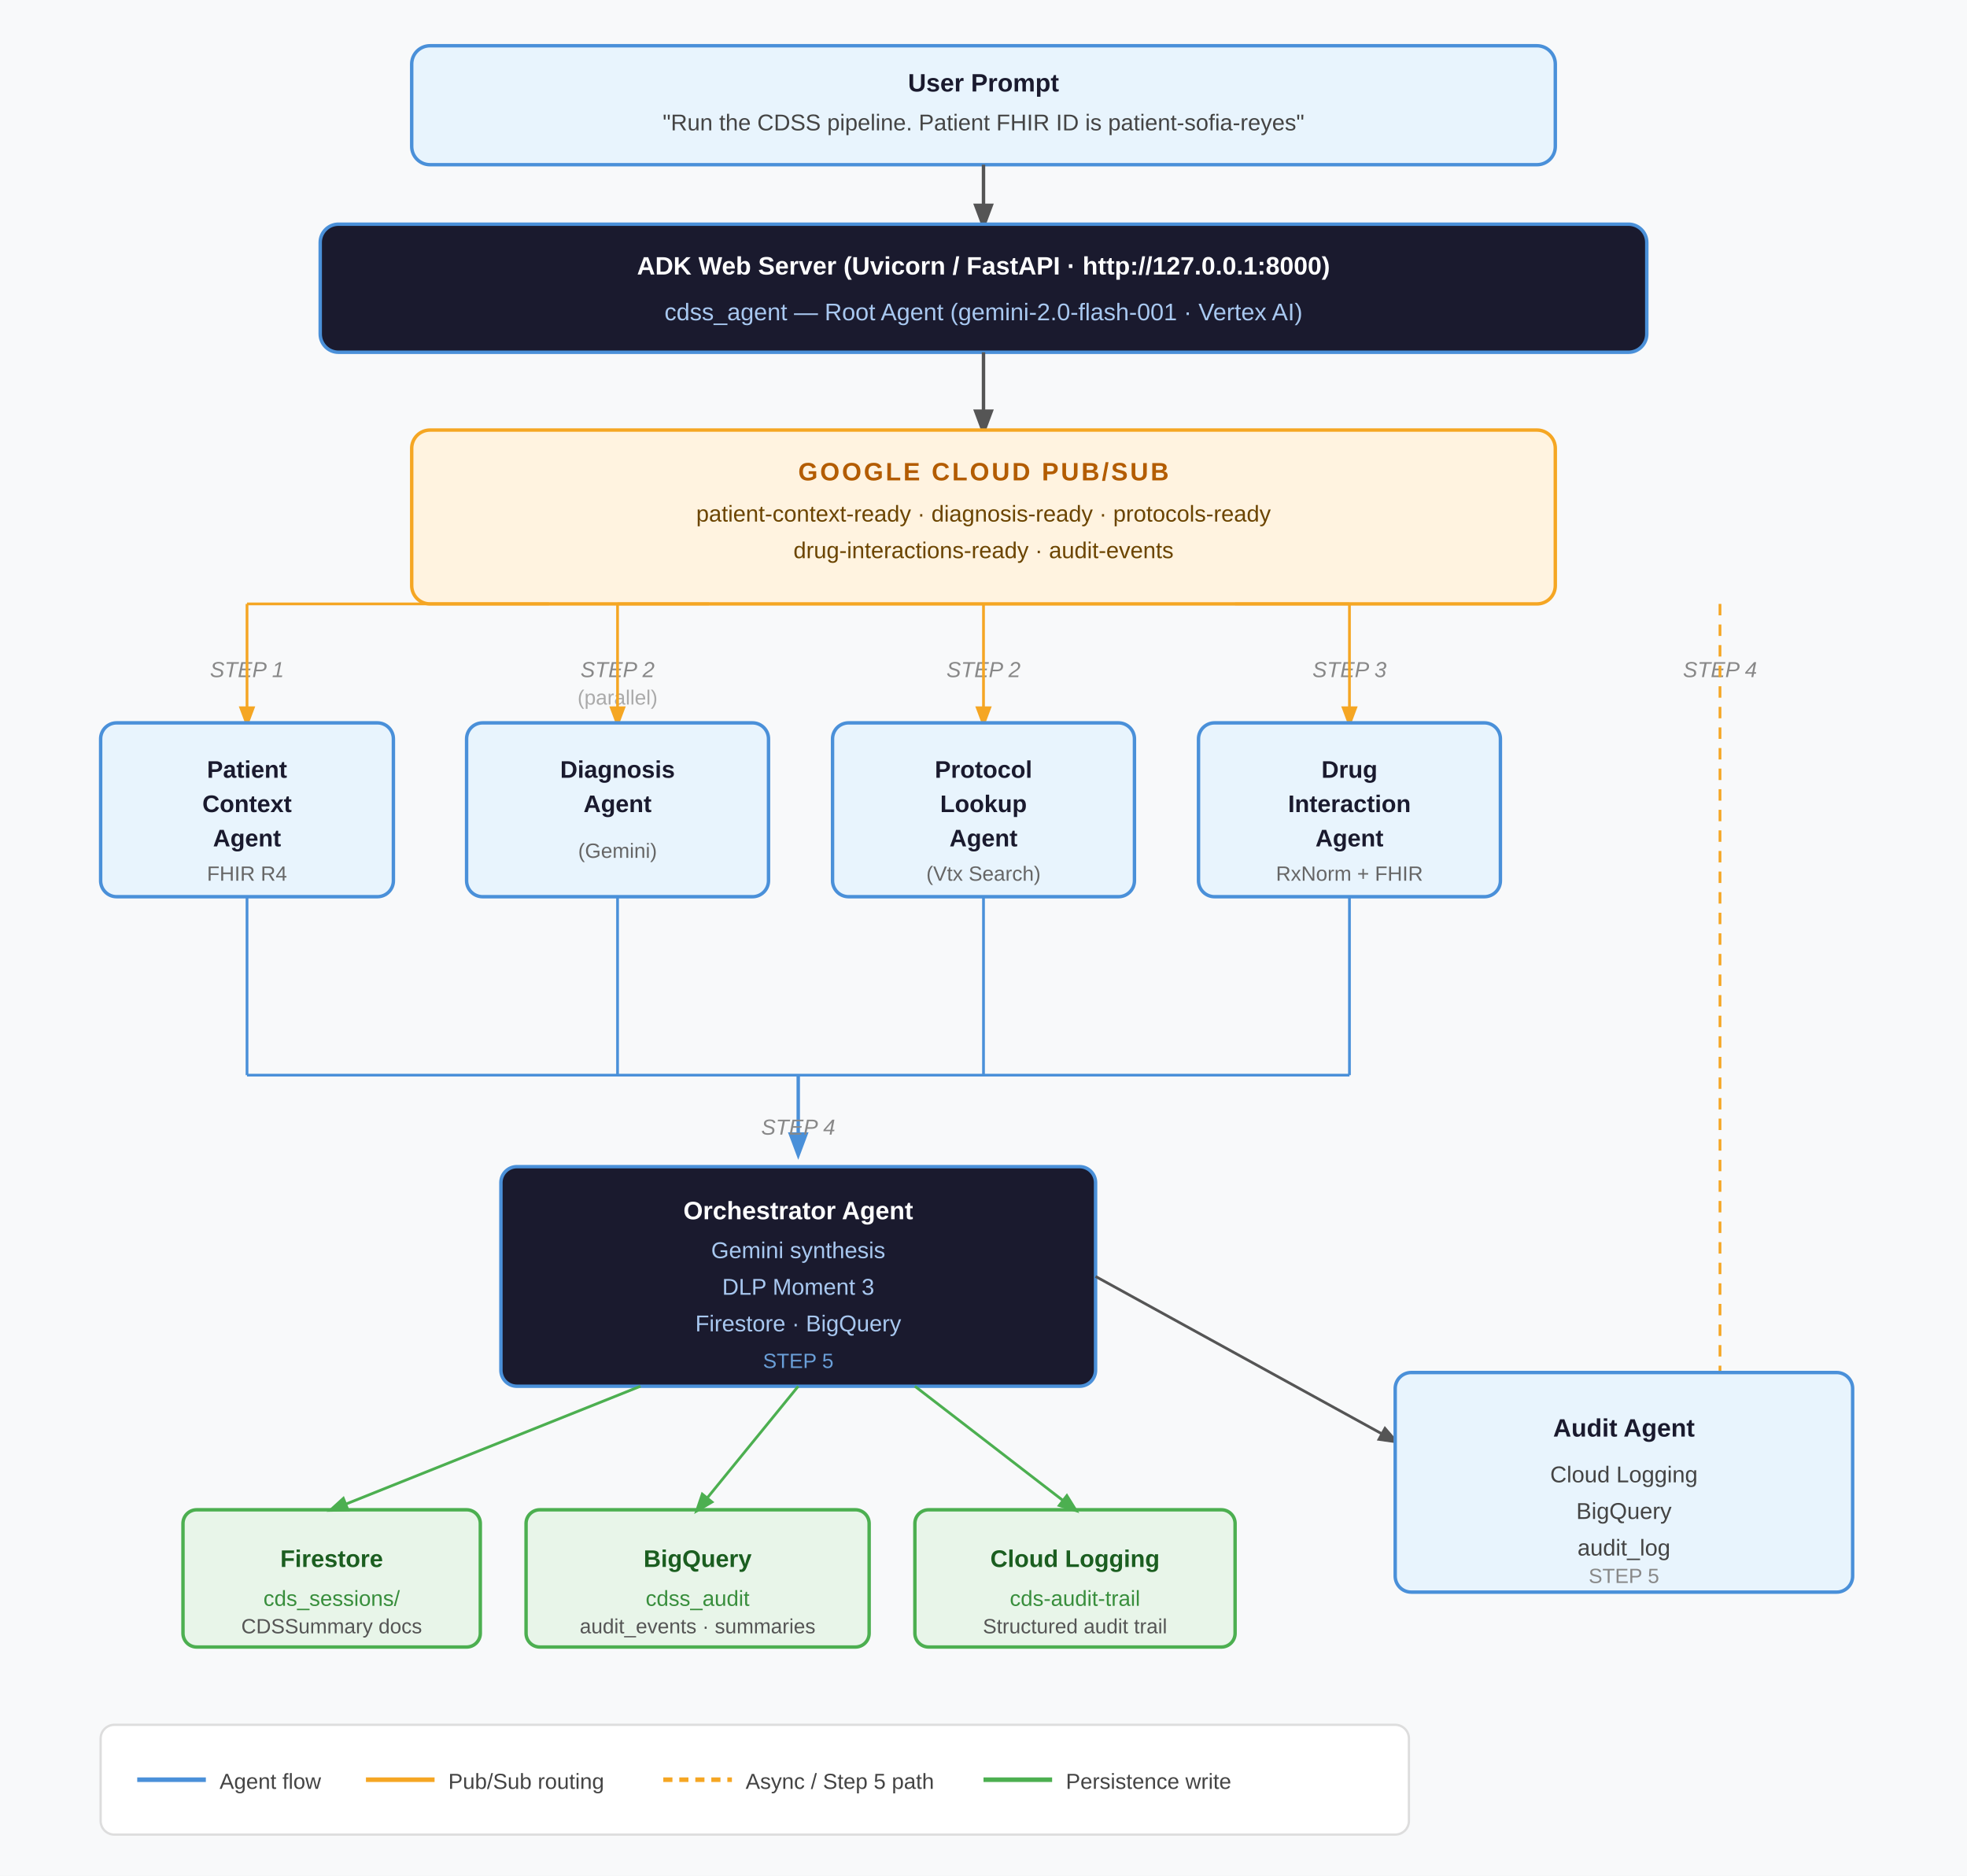
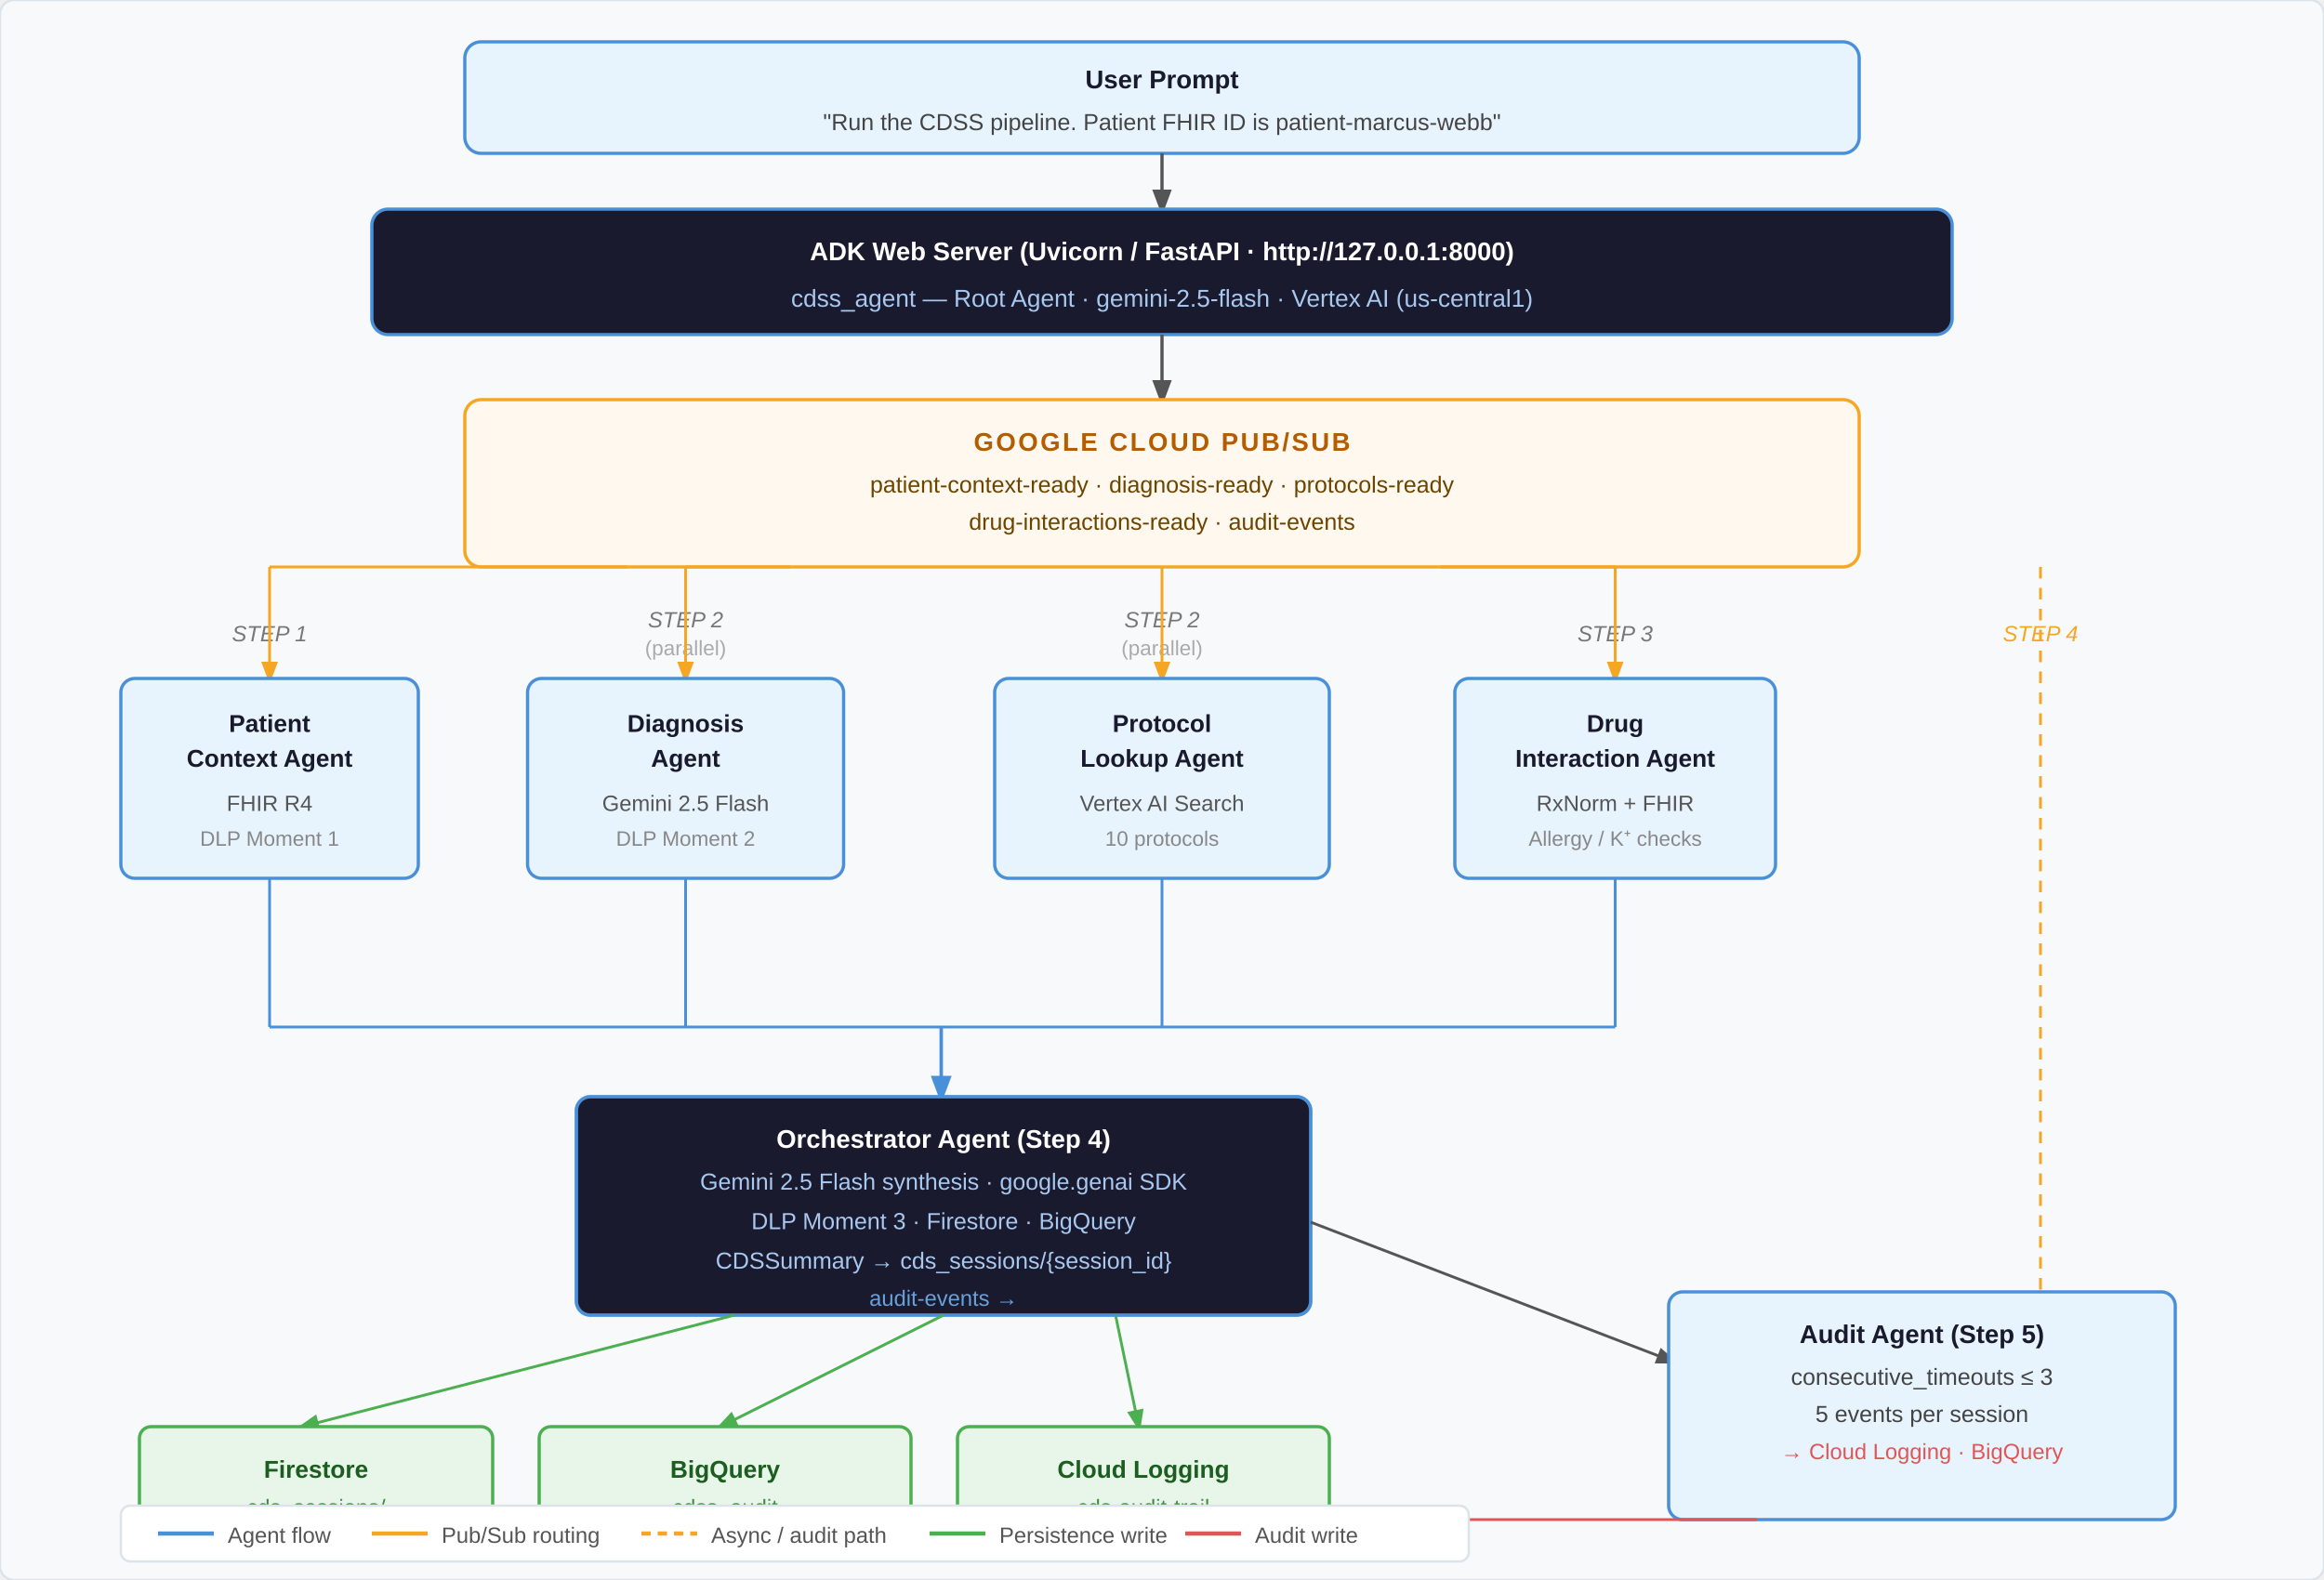
- <svg xmlns="http://www.w3.org/2000/svg" viewBox="0 0 860 820" font-family="'Segoe UI', Arial, sans-serif">
-   <rect width="860" height="820" fill="#f8f9fa" />
-   <rect x="180" y="20" width="500" height="52" rx="8" fill="#e8f4fd" stroke="#4a90d9" stroke-width="1.5" />
-   <text x="430" y="40" text-anchor="middle" font-size="11" fill="#1a1a2e" font-weight="600">User Prompt</text>
-   <text x="430" y="57" text-anchor="middle" font-size="10" fill="#444">"Run the CDSS pipeline. Patient FHIR ID is patient-sofia-reyes"</text>
-   <line x1="430" y1="72" x2="430" y2="98" stroke="#555" stroke-width="1.5" marker-end="url(#arrow)" />
-   <rect x="140" y="98" width="580" height="56" rx="8" fill="#1a1a2e" stroke="#4a90d9" stroke-width="1.5" />
-   <text x="430" y="120" text-anchor="middle" font-size="11" fill="#ffffff" font-weight="600">ADK Web Server  (Uvicorn / FastAPI · http://127.0.0.1:8000)</text>
-   <text x="430" y="140" text-anchor="middle" font-size="10.5" fill="#a8c8f0">cdss_agent — Root Agent  (gemini-2.0-flash-001 · Vertex AI)</text>
-   <line x1="430" y1="154" x2="430" y2="188" stroke="#555" stroke-width="1.5" marker-end="url(#arrow)" />
-   <rect x="180" y="188" width="500" height="76" rx="8" fill="#fff3e0" stroke="#f5a623" stroke-width="1.5" />
-   <text x="430" y="210" text-anchor="middle" font-size="11" fill="#b35c00" font-weight="700" letter-spacing="1">GOOGLE CLOUD PUB/SUB</text>
-   <text x="430" y="228" text-anchor="middle" font-size="10" fill="#6b4400">patient-context-ready · diagnosis-ready · protocols-ready</text>
-   <text x="430" y="244" text-anchor="middle" font-size="10" fill="#6b4400">drug-interactions-ready · audit-events</text>
-   <text x="108" y="296" text-anchor="middle" font-size="9.5" fill="#888" font-style="italic">STEP 1</text>
-   <text x="270" y="296" text-anchor="middle" font-size="9.5" fill="#888" font-style="italic">STEP 2</text>
-   <text x="430" y="296" text-anchor="middle" font-size="9.5" fill="#888" font-style="italic">STEP 2</text>
-   <text x="590" y="296" text-anchor="middle" font-size="9.5" fill="#888" font-style="italic">STEP 3</text>
-   <text x="752" y="296" text-anchor="middle" font-size="9.5" fill="#888" font-style="italic">STEP 4</text>
-   <text x="270" y="308" text-anchor="middle" font-size="9" fill="#aaa">(parallel)</text>
-   <line x1="240" y1="264" x2="108" y2="264" stroke="#f5a623" stroke-width="1.2" />
-   <line x1="108" y1="264" x2="108" y2="316" stroke="#f5a623" stroke-width="1.2" marker-end="url(#arrowOrange)" />
-   <line x1="310" y1="264" x2="270" y2="264" stroke="#f5a623" stroke-width="1.2" />
-   <line x1="270" y1="264" x2="270" y2="316" stroke="#f5a623" stroke-width="1.2" marker-end="url(#arrowOrange)" />
-   <line x1="430" y1="264" x2="430" y2="316" stroke="#f5a623" stroke-width="1.2" marker-end="url(#arrowOrange)" />
-   <line x1="540" y1="264" x2="590" y2="264" stroke="#f5a623" stroke-width="1.2" />
-   <line x1="590" y1="264" x2="590" y2="316" stroke="#f5a623" stroke-width="1.2" marker-end="url(#arrowOrange)" />
-   <rect x="44" y="316" width="128" height="76" rx="7" fill="#e8f4fd" stroke="#4a90d9" stroke-width="1.5" />
-   <text x="108" y="340" text-anchor="middle" font-size="10.5" fill="#1a1a2e" font-weight="600">Patient</text>
-   <text x="108" y="355" text-anchor="middle" font-size="10.5" fill="#1a1a2e" font-weight="600">Context</text>
-   <text x="108" y="370" text-anchor="middle" font-size="10.5" fill="#1a1a2e" font-weight="600">Agent</text>
-   <text x="108" y="385" text-anchor="middle" font-size="9" fill="#666">FHIR R4</text>
-   <rect x="204" y="316" width="132" height="76" rx="7" fill="#e8f4fd" stroke="#4a90d9" stroke-width="1.5" />
-   <text x="270" y="340" text-anchor="middle" font-size="10.5" fill="#1a1a2e" font-weight="600">Diagnosis</text>
-   <text x="270" y="355" text-anchor="middle" font-size="10.5" fill="#1a1a2e" font-weight="600">Agent</text>
-   <text x="270" y="375" text-anchor="middle" font-size="9" fill="#666">(Gemini)</text>
-   <rect x="364" y="316" width="132" height="76" rx="7" fill="#e8f4fd" stroke="#4a90d9" stroke-width="1.5" />
-   <text x="430" y="340" text-anchor="middle" font-size="10.5" fill="#1a1a2e" font-weight="600">Protocol</text>
-   <text x="430" y="355" text-anchor="middle" font-size="10.5" fill="#1a1a2e" font-weight="600">Lookup</text>
-   <text x="430" y="370" text-anchor="middle" font-size="10.5" fill="#1a1a2e" font-weight="600">Agent</text>
-   <text x="430" y="385" text-anchor="middle" font-size="9" fill="#666">(Vtx Search)</text>
-   <rect x="524" y="316" width="132" height="76" rx="7" fill="#e8f4fd" stroke="#4a90d9" stroke-width="1.5" />
-   <text x="590" y="340" text-anchor="middle" font-size="10.5" fill="#1a1a2e" font-weight="600">Drug</text>
-   <text x="590" y="355" text-anchor="middle" font-size="10.5" fill="#1a1a2e" font-weight="600">Interaction</text>
-   <text x="590" y="370" text-anchor="middle" font-size="10.5" fill="#1a1a2e" font-weight="600">Agent</text>
-   <text x="590" y="385" text-anchor="middle" font-size="9" fill="#666">RxNorm + FHIR</text>
-   <line x1="108" y1="392" x2="108" y2="470" stroke="#4a90d9" stroke-width="1.2" />
-   <line x1="270" y1="392" x2="270" y2="470" stroke="#4a90d9" stroke-width="1.2" />
-   <line x1="430" y1="392" x2="430" y2="470" stroke="#4a90d9" stroke-width="1.2" />
-   <line x1="590" y1="392" x2="590" y2="470" stroke="#4a90d9" stroke-width="1.2" />
-   <line x1="108" y1="470" x2="590" y2="470" stroke="#4a90d9" stroke-width="1.2" />
-   <line x1="349" y1="470" x2="349" y2="504" stroke="#4a90d9" stroke-width="1.5" marker-end="url(#arrowBlue)" />
-   <text x="349" y="496" text-anchor="middle" font-size="9.5" fill="#888" font-style="italic">STEP 4</text>
-   <rect x="219" y="510" width="260" height="96" rx="7" fill="#1a1a2e" stroke="#4a90d9" stroke-width="1.5" />
-   <text x="349" y="533" text-anchor="middle" font-size="11" fill="#ffffff" font-weight="600">Orchestrator Agent</text>
-   <text x="349" y="550" text-anchor="middle" font-size="10" fill="#a8c8f0">Gemini synthesis</text>
-   <text x="349" y="566" text-anchor="middle" font-size="10" fill="#a8c8f0">DLP Moment 3</text>
-   <text x="349" y="582" text-anchor="middle" font-size="10" fill="#a8c8f0">Firestore · BigQuery</text>
-   <text x="349" y="598" text-anchor="middle" font-size="9" fill="#6a9fd8">STEP 5</text>
-   <line x1="752" y1="264" x2="752" y2="630" stroke="#f5a623" stroke-width="1.2" stroke-dasharray="5,4" />
-   <line x1="752" y1="630" x2="700" y2="630" stroke="#f5a623" stroke-width="1.2" marker-end="url(#arrowOrange)" />
-   <line x1="479" y1="558" x2="610" y2="630" stroke="#555" stroke-width="1.2" marker-end="url(#arrow)" />
-   <rect x="610" y="600" width="200" height="96" rx="7" fill="#e8f4fd" stroke="#4a90d9" stroke-width="1.5" />
-   <text x="710" y="628" text-anchor="middle" font-size="11" fill="#1a1a2e" font-weight="600">Audit Agent</text>
-   <text x="710" y="648" text-anchor="middle" font-size="10" fill="#444">Cloud Logging</text>
-   <text x="710" y="664" text-anchor="middle" font-size="10" fill="#444">BigQuery</text>
-   <text x="710" y="680" text-anchor="middle" font-size="10" fill="#444">audit_log</text>
-   <text x="710" y="692" text-anchor="middle" font-size="9" fill="#888">STEP 5</text>
-   <rect x="80" y="660" width="130" height="60" rx="6" fill="#e8f5e9" stroke="#4caf50" stroke-width="1.5" />
-   <text x="145" y="685" text-anchor="middle" font-size="10.5" fill="#1b5e20" font-weight="600">Firestore</text>
-   <text x="145" y="702" text-anchor="middle" font-size="9.5" fill="#388e3c">cds_sessions/</text>
-   <text x="145" y="714" text-anchor="middle" font-size="9" fill="#555">CDSSummary docs</text>
-   <rect x="230" y="660" width="150" height="60" rx="6" fill="#e8f5e9" stroke="#4caf50" stroke-width="1.5" />
-   <text x="305" y="685" text-anchor="middle" font-size="10.5" fill="#1b5e20" font-weight="600">BigQuery</text>
-   <text x="305" y="702" text-anchor="middle" font-size="9.5" fill="#388e3c">cdss_audit</text>
-   <text x="305" y="714" text-anchor="middle" font-size="9" fill="#555">audit_events · summaries</text>
-   <rect x="400" y="660" width="140" height="60" rx="6" fill="#e8f5e9" stroke="#4caf50" stroke-width="1.5" />
-   <text x="470" y="685" text-anchor="middle" font-size="10.5" fill="#1b5e20" font-weight="600">Cloud Logging</text>
-   <text x="470" y="702" text-anchor="middle" font-size="9.5" fill="#388e3c">cds-audit-trail</text>
-   <text x="470" y="714" text-anchor="middle" font-size="9" fill="#555">Structured audit trail</text>
-   <line x1="280" y1="606" x2="145" y2="660" stroke="#4caf50" stroke-width="1.2" marker-end="url(#arrowGreen)" />
-   <line x1="349" y1="606" x2="305" y2="660" stroke="#4caf50" stroke-width="1.2" marker-end="url(#arrowGreen)" />
-   <line x1="400" y1="606" x2="470" y2="660" stroke="#4caf50" stroke-width="1.2" marker-end="url(#arrowGreen)" />
-   <rect x="44" y="754" width="572" height="48" rx="6" fill="#ffffff" stroke="#ddd" stroke-width="1" />
-   <line x1="60" y1="778" x2="90" y2="778" stroke="#4a90d9" stroke-width="2" />
-   <text x="96" y="782" font-size="9.5" fill="#444">Agent flow</text>
-   <line x1="160" y1="778" x2="190" y2="778" stroke="#f5a623" stroke-width="2" />
-   <text x="196" y="782" font-size="9.5" fill="#444">Pub/Sub routing</text>
-   <line x1="290" y1="778" x2="320" y2="778" stroke="#f5a623" stroke-width="2" stroke-dasharray="4,3" />
-   <text x="326" y="782" font-size="9.5" fill="#444">Async / Step 5 path</text>
-   <line x1="430" y1="778" x2="460" y2="778" stroke="#4caf50" stroke-width="2" />
-   <text x="466" y="782" font-size="9.5" fill="#444">Persistence write</text>
+ <svg xmlns="http://www.w3.org/2000/svg" viewBox="0 0 1000 680" font-family="'Segoe UI', Arial, sans-serif">
  <defs>
    <marker id="arrow" markerWidth="8" markerHeight="8" refX="6" refY="3" orient="auto">
      <path d="M0,0 L0,6 L8,3 z" fill="#555" />
    </marker>
    <marker id="arrowBlue" markerWidth="8" markerHeight="8" refX="6" refY="3" orient="auto">
      <path d="M0,0 L0,6 L8,3 z" fill="#4a90d9" />
    </marker>
    <marker id="arrowOrange" markerWidth="8" markerHeight="8" refX="6" refY="3" orient="auto">
      <path d="M0,0 L0,6 L8,3 z" fill="#f5a623" />
    </marker>
    <marker id="arrowGreen" markerWidth="8" markerHeight="8" refX="6" refY="3" orient="auto">
      <path d="M0,0 L0,6 L8,3 z" fill="#4caf50" />
    </marker>
+     <marker id="arrowRed" markerWidth="8" markerHeight="8" refX="6" refY="3" orient="auto">
+       <path d="M0,0 L0,6 L8,3 z" fill="#e05555" />
+     </marker>
  </defs>
+   <rect width="1000" height="680" fill="#f8f9fa" rx="6" />
+   <rect width="1000" height="680" fill="none" stroke="#dde3ea" stroke-width="1" rx="6" />
+   <rect x="200" y="18" width="600" height="48" rx="7" fill="#e8f4fd" stroke="#4a90d9" stroke-width="1.4" />
+   <text x="500" y="38" text-anchor="middle" font-size="11" fill="#1a1a2e" font-weight="600">User Prompt</text>
+   <text x="500" y="56" text-anchor="middle" font-size="10" fill="#444">"Run the CDSS pipeline. Patient FHIR ID is patient-marcus-webb"</text>
+   <line x1="500" y1="66" x2="500" y2="90" stroke="#555" stroke-width="1.4" marker-end="url(#arrow)" />
+   <rect x="160" y="90" width="680" height="54" rx="7" fill="#1a1a2e" stroke="#4a90d9" stroke-width="1.4" />
+   <text x="500" y="112" text-anchor="middle" font-size="11" fill="#fff" font-weight="600">ADK Web Server  (Uvicorn / FastAPI · http://127.0.0.1:8000)</text>
+   <text x="500" y="132" text-anchor="middle" font-size="10.5" fill="#a8c8f0">cdss_agent — Root Agent  ·  gemini-2.5-flash  ·  Vertex AI (us-central1)</text>
+   <line x1="500" y1="144" x2="500" y2="172" stroke="#555" stroke-width="1.4" marker-end="url(#arrow)" />
+   <rect x="200" y="172" width="600" height="72" rx="7" fill="#fff8ee" stroke="#f5a623" stroke-width="1.4" />
+   <text x="500" y="194" text-anchor="middle" font-size="11" fill="#b35c00" font-weight="700" letter-spacing="1">GOOGLE CLOUD PUB/SUB</text>
+   <text x="500" y="212" text-anchor="middle" font-size="10" fill="#6b4400">patient-context-ready · diagnosis-ready · protocols-ready</text>
+   <text x="500" y="228" text-anchor="middle" font-size="10" fill="#6b4400">drug-interactions-ready · audit-events</text>
+   <text x="116" y="276" text-anchor="middle" font-size="9.5" fill="#777" font-style="italic">STEP 1</text>
+   <text x="295" y="270" text-anchor="middle" font-size="9.5" fill="#777" font-style="italic">STEP 2</text>
+   <text x="295" y="282" text-anchor="middle" font-size="9" fill="#aaa">(parallel)</text>
+   <text x="500" y="270" text-anchor="middle" font-size="9.5" fill="#777" font-style="italic">STEP 2</text>
+   <text x="500" y="282" text-anchor="middle" font-size="9" fill="#aaa">(parallel)</text>
+   <text x="695" y="276" text-anchor="middle" font-size="9.5" fill="#777" font-style="italic">STEP 3</text>
+   <text x="878" y="276" text-anchor="middle" font-size="9.5" fill="#f5a623" font-style="italic">STEP 4</text>
+   <line x1="270" y1="244" x2="116" y2="244" stroke="#f5a623" stroke-width="1.2" />
+   <line x1="116" y1="244" x2="116" y2="292" stroke="#f5a623" stroke-width="1.2" marker-end="url(#arrowOrange)" />
+   <line x1="340" y1="244" x2="295" y2="244" stroke="#f5a623" stroke-width="1.2" />
+   <line x1="295" y1="244" x2="295" y2="292" stroke="#f5a623" stroke-width="1.2" marker-end="url(#arrowOrange)" />
+   <line x1="500" y1="244" x2="500" y2="292" stroke="#f5a623" stroke-width="1.2" marker-end="url(#arrowOrange)" />
+   <line x1="620" y1="244" x2="695" y2="244" stroke="#f5a623" stroke-width="1.2" />
+   <line x1="695" y1="244" x2="695" y2="292" stroke="#f5a623" stroke-width="1.2" marker-end="url(#arrowOrange)" />
+   <rect x="52" y="292" width="128" height="86" rx="6" fill="#e8f4fd" stroke="#4a90d9" stroke-width="1.4" />
+   <text x="116" y="315" text-anchor="middle" font-size="10.5" fill="#1a1a2e" font-weight="600">Patient</text>
+   <text x="116" y="330" text-anchor="middle" font-size="10.5" fill="#1a1a2e" font-weight="600">Context Agent</text>
+   <text x="116" y="349" text-anchor="middle" font-size="9.5" fill="#555">FHIR R4</text>
+   <text x="116" y="364" text-anchor="middle" font-size="9" fill="#888">DLP Moment 1</text>
+   <text x="116" y="374" text-anchor="middle" font-size="9" fill="#888"> </text>
+   <rect x="227" y="292" width="136" height="86" rx="6" fill="#e8f4fd" stroke="#4a90d9" stroke-width="1.4" />
+   <text x="295" y="315" text-anchor="middle" font-size="10.5" fill="#1a1a2e" font-weight="600">Diagnosis</text>
+   <text x="295" y="330" text-anchor="middle" font-size="10.5" fill="#1a1a2e" font-weight="600">Agent</text>
+   <text x="295" y="349" text-anchor="middle" font-size="9.5" fill="#555">Gemini 2.5 Flash</text>
+   <text x="295" y="364" text-anchor="middle" font-size="9" fill="#888">DLP Moment 2</text>
+   <text x="295" y="374" text-anchor="middle" font-size="9" fill="#888"> </text>
+   <rect x="428" y="292" width="144" height="86" rx="6" fill="#e8f4fd" stroke="#4a90d9" stroke-width="1.4" />
+   <text x="500" y="315" text-anchor="middle" font-size="10.5" fill="#1a1a2e" font-weight="600">Protocol</text>
+   <text x="500" y="330" text-anchor="middle" font-size="10.5" fill="#1a1a2e" font-weight="600">Lookup Agent</text>
+   <text x="500" y="349" text-anchor="middle" font-size="9.5" fill="#555">Vertex AI Search</text>
+   <text x="500" y="364" text-anchor="middle" font-size="9" fill="#888">10 protocols</text>
+   <text x="500" y="374" text-anchor="middle" font-size="9" fill="#888"> </text>
+   <rect x="626" y="292" width="138" height="86" rx="6" fill="#e8f4fd" stroke="#4a90d9" stroke-width="1.4" />
+   <text x="695" y="315" text-anchor="middle" font-size="10.5" fill="#1a1a2e" font-weight="600">Drug</text>
+   <text x="695" y="330" text-anchor="middle" font-size="10.5" fill="#1a1a2e" font-weight="600">Interaction Agent</text>
+   <text x="695" y="349" text-anchor="middle" font-size="9.5" fill="#555">RxNorm + FHIR</text>
+   <text x="695" y="364" text-anchor="middle" font-size="9" fill="#888">Allergy / K⁺ checks</text>
+   <text x="695" y="374" text-anchor="middle" font-size="9" fill="#888"> </text>
+   <line x1="116" y1="378" x2="116" y2="442" stroke="#4a90d9" stroke-width="1.2" />
+   <line x1="295" y1="378" x2="295" y2="442" stroke="#4a90d9" stroke-width="1.2" />
+   <line x1="500" y1="378" x2="500" y2="442" stroke="#4a90d9" stroke-width="1.2" />
+   <line x1="695" y1="378" x2="695" y2="442" stroke="#4a90d9" stroke-width="1.2" />
+   <line x1="116" y1="442" x2="695" y2="442" stroke="#4a90d9" stroke-width="1.2" />
+   <line x1="405" y1="442" x2="405" y2="472" stroke="#4a90d9" stroke-width="1.5" marker-end="url(#arrowBlue)" />
+   <rect x="248" y="472" width="316" height="94" rx="6" fill="#1a1a2e" stroke="#4a90d9" stroke-width="1.5" />
+   <text x="406" y="494" text-anchor="middle" font-size="11" fill="#fff" font-weight="600">Orchestrator Agent  (Step 4)</text>
+   <text x="406" y="512" text-anchor="middle" font-size="10" fill="#a8c8f0">Gemini 2.5 Flash synthesis · google.genai SDK</text>
+   <text x="406" y="529" text-anchor="middle" font-size="10" fill="#a8c8f0">DLP Moment 3 · Firestore · BigQuery</text>
+   <text x="406" y="546" text-anchor="middle" font-size="10" fill="#a8c8f0">CDSSummary → cds_sessions/{session_id}</text>
+   <text x="406" y="562" text-anchor="middle" font-size="9.5" fill="#6a9fd8">audit-events →</text>
+   <line x1="878" y1="244" x2="878" y2="586" stroke="#f5a623" stroke-width="1.2" stroke-dasharray="5,4" />
+   <line x1="878" y1="586" x2="812" y2="586" stroke="#f5a623" stroke-width="1.2" marker-end="url(#arrowOrange)" />
+   <line x1="564" y1="526" x2="720" y2="586" stroke="#555" stroke-width="1.2" marker-end="url(#arrow)" />
+   <rect x="718" y="556" width="218" height="98" rx="6" fill="#e8f4fd" stroke="#4a90d9" stroke-width="1.4" />
+   <text x="827" y="578" text-anchor="middle" font-size="11" fill="#1a1a2e" font-weight="600">Audit Agent  (Step 5)</text>
+   <text x="827" y="596" text-anchor="middle" font-size="10" fill="#444">consecutive_timeouts ≤ 3</text>
+   <text x="827" y="612" text-anchor="middle" font-size="10" fill="#444">5 events per session</text>
+   <text x="827" y="628" text-anchor="middle" fill="#e05555" font-size="9.5">→ Cloud Logging · BigQuery</text>
+   <text x="827" y="642" text-anchor="middle" font-size="9" fill="#888"> </text>
+   <line x1="316" y1="566" x2="130" y2="614" stroke="#4caf50" stroke-width="1.2" marker-end="url(#arrowGreen)" />
+   <line x1="406" y1="566" x2="310" y2="614" stroke="#4caf50" stroke-width="1.2" marker-end="url(#arrowGreen)" />
+   <line x1="480" y1="566" x2="490" y2="614" stroke="#4caf50" stroke-width="1.2" marker-end="url(#arrowGreen)" />
+   <rect x="60" y="614" width="152" height="52" rx="5" fill="#e8f5e9" stroke="#4caf50" stroke-width="1.4" />
+   <text x="136" y="636" text-anchor="middle" font-size="10.5" fill="#1b5e20" font-weight="600">Firestore</text>
+   <text x="136" y="652" text-anchor="middle" font-size="9.5" fill="#388e3c">cds_sessions/</text>
+   <text x="136" y="662" text-anchor="middle" font-size="9" fill="#555">CDSSummary docs</text>
+   <rect x="232" y="614" width="160" height="52" rx="5" fill="#e8f5e9" stroke="#4caf50" stroke-width="1.4" />
+   <text x="312" y="636" text-anchor="middle" font-size="10.5" fill="#1b5e20" font-weight="600">BigQuery</text>
+   <text x="312" y="652" text-anchor="middle" font-size="9.5" fill="#388e3c">cdss_audit</text>
+   <text x="312" y="662" text-anchor="middle" font-size="9" fill="#555">audit_events · summaries</text>
+   <rect x="412" y="614" width="160" height="52" rx="5" fill="#e8f5e9" stroke="#4caf50" stroke-width="1.4" />
+   <text x="492" y="636" text-anchor="middle" font-size="10.5" fill="#1b5e20" font-weight="600">Cloud Logging</text>
+   <text x="492" y="652" text-anchor="middle" font-size="9.5" fill="#388e3c">cds-audit-trail</text>
+   <text x="492" y="662" text-anchor="middle" font-size="9" fill="#555">Structured audit trail</text>
+   <line x1="756" y1="654" x2="620" y2="654" stroke="#e05555" stroke-width="1.2" marker-end="url(#arrowRed)" />
+   <rect x="52" y="648" width="580" height="24" rx="4" fill="#fff" stroke="#dde3ea" stroke-width="1" />
+   <line x1="68" y1="660" x2="92" y2="660" stroke="#4a90d9" stroke-width="1.8" />
+   <text x="98" y="664" font-size="9.5" fill="#555">Agent flow</text>
+   <line x1="160" y1="660" x2="184" y2="660" stroke="#f5a623" stroke-width="1.8" />
+   <text x="190" y="664" font-size="9.5" fill="#555">Pub/Sub routing</text>
+   <line x1="276" y1="660" x2="300" y2="660" stroke="#f5a623" stroke-width="1.8" stroke-dasharray="4,3" />
+   <text x="306" y="664" font-size="9.5" fill="#555">Async / audit path</text>
+   <line x1="400" y1="660" x2="424" y2="660" stroke="#4caf50" stroke-width="1.8" />
+   <text x="430" y="664" font-size="9.5" fill="#555">Persistence write</text>
+   <line x1="510" y1="660" x2="534" y2="660" stroke="#e05555" stroke-width="1.8" />
+   <text x="540" y="664" font-size="9.5" fill="#555">Audit write</text>
</svg>
